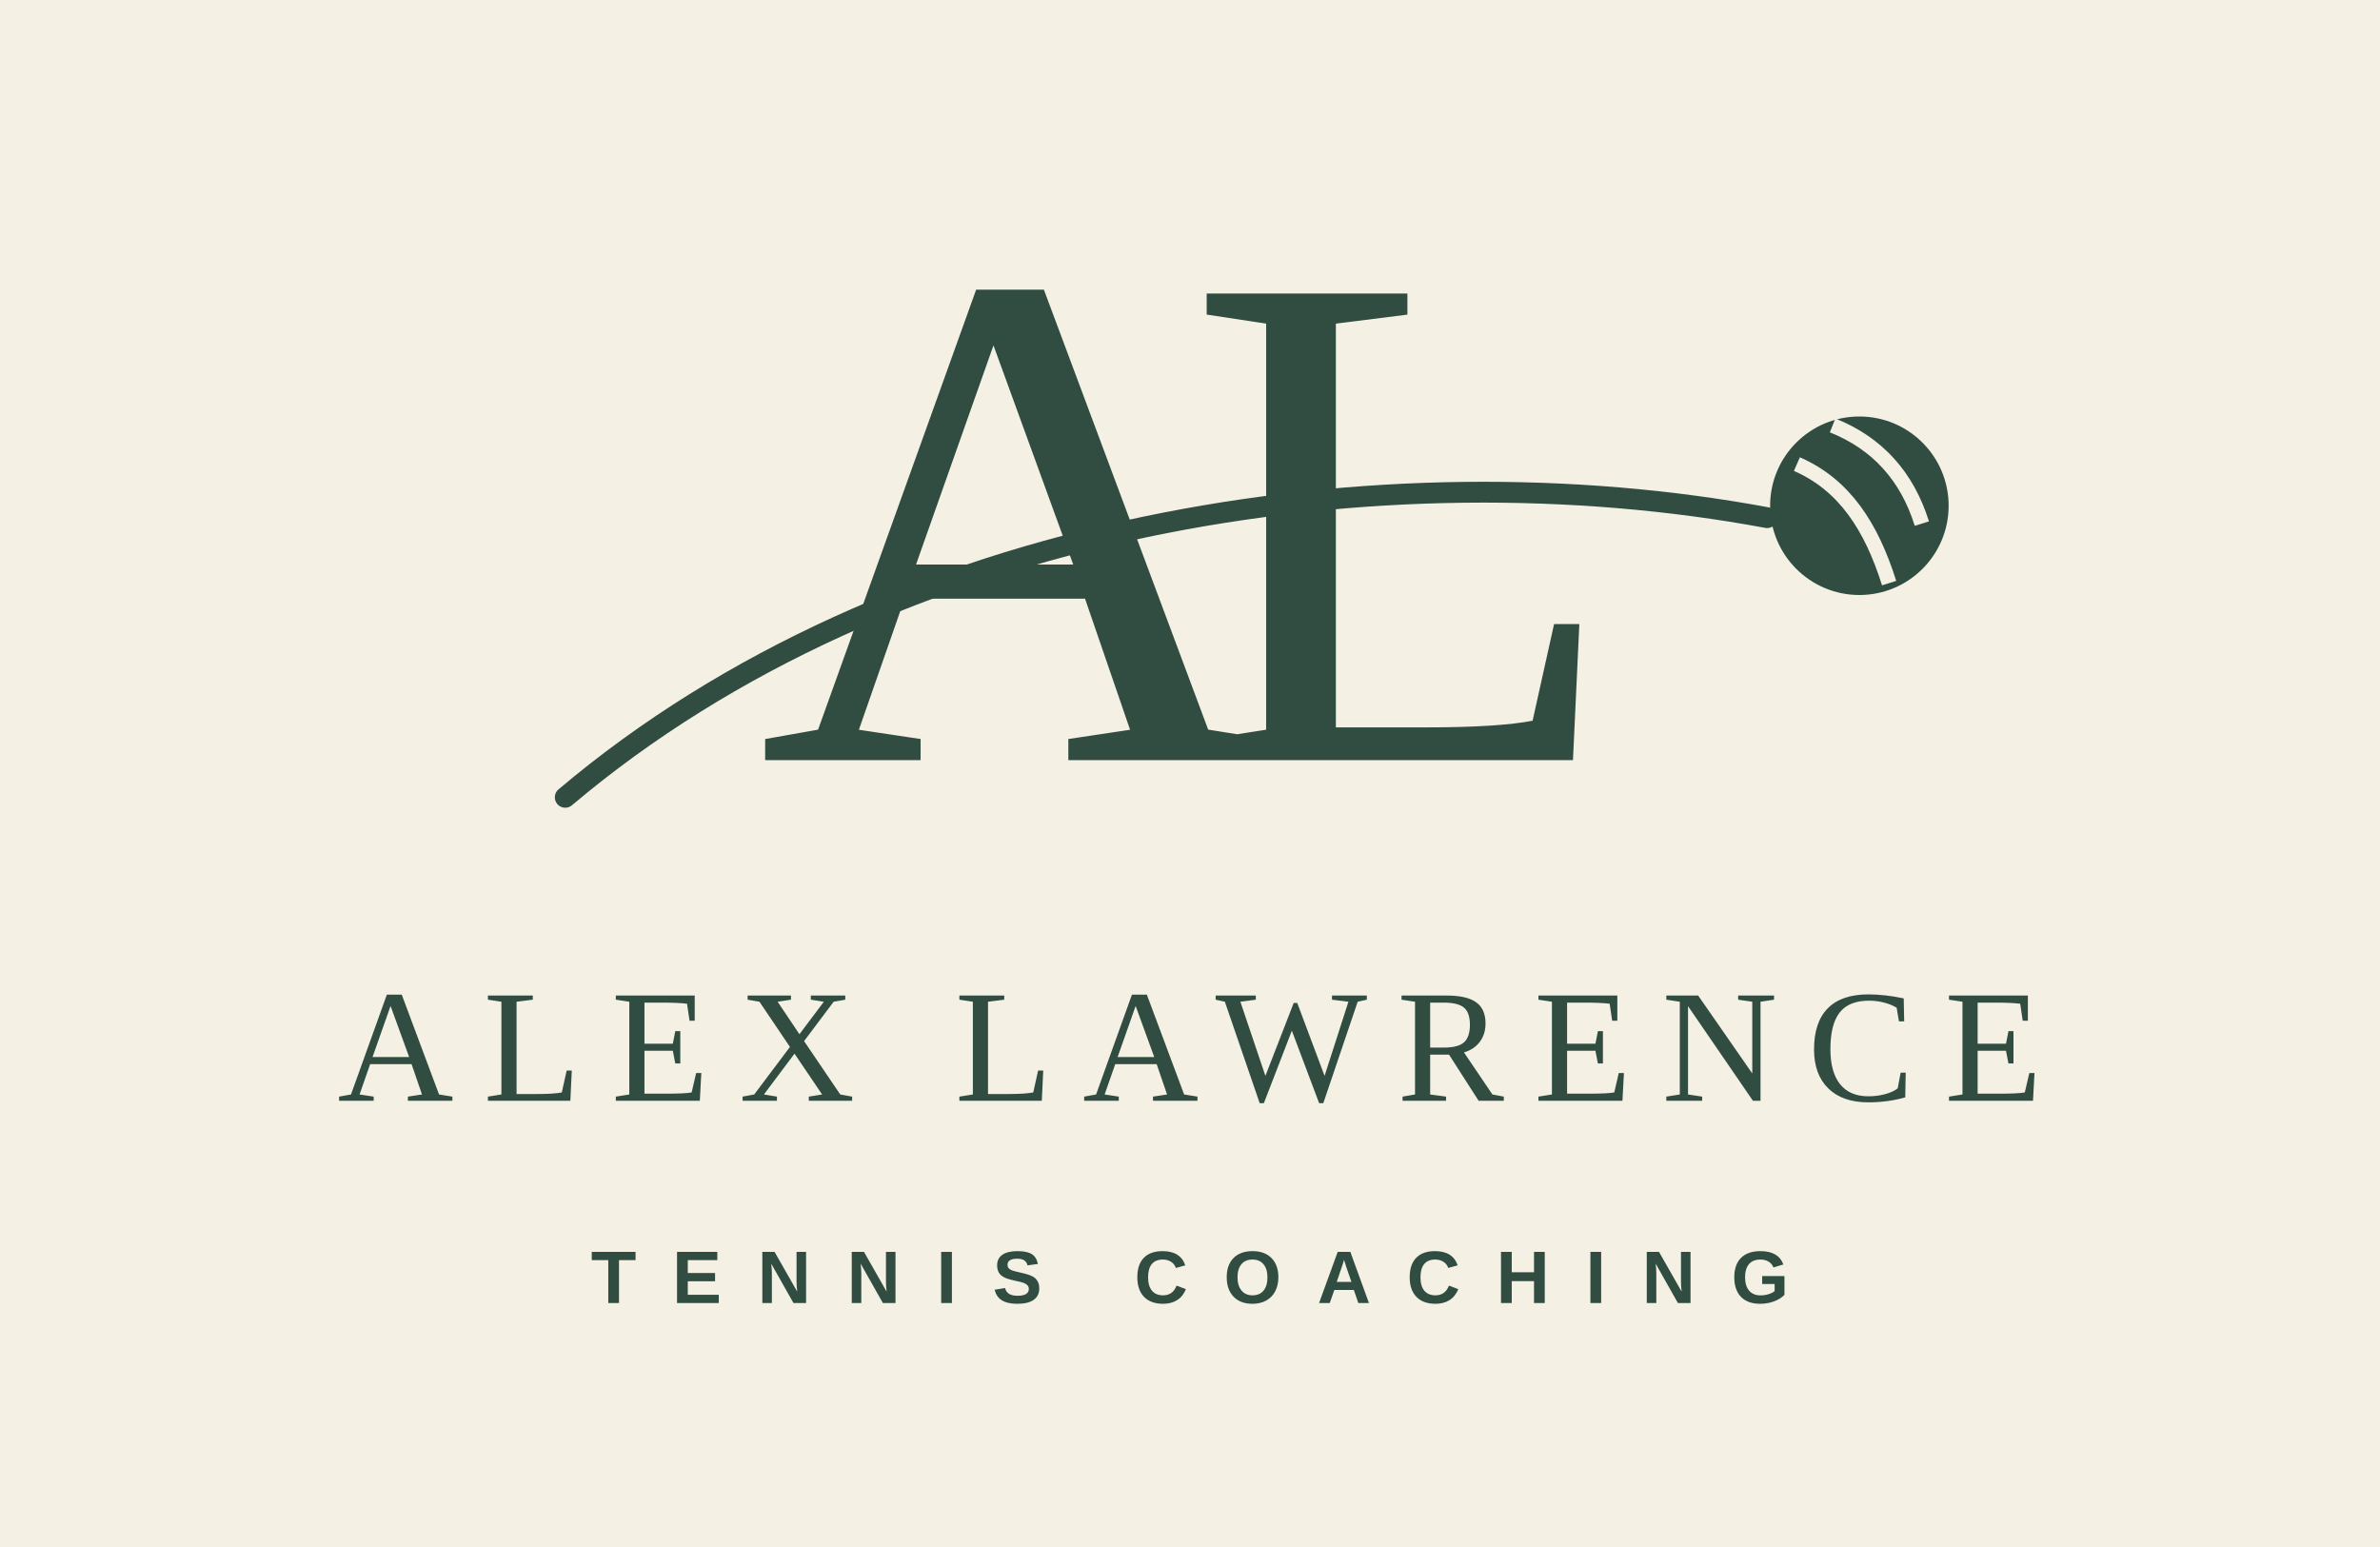
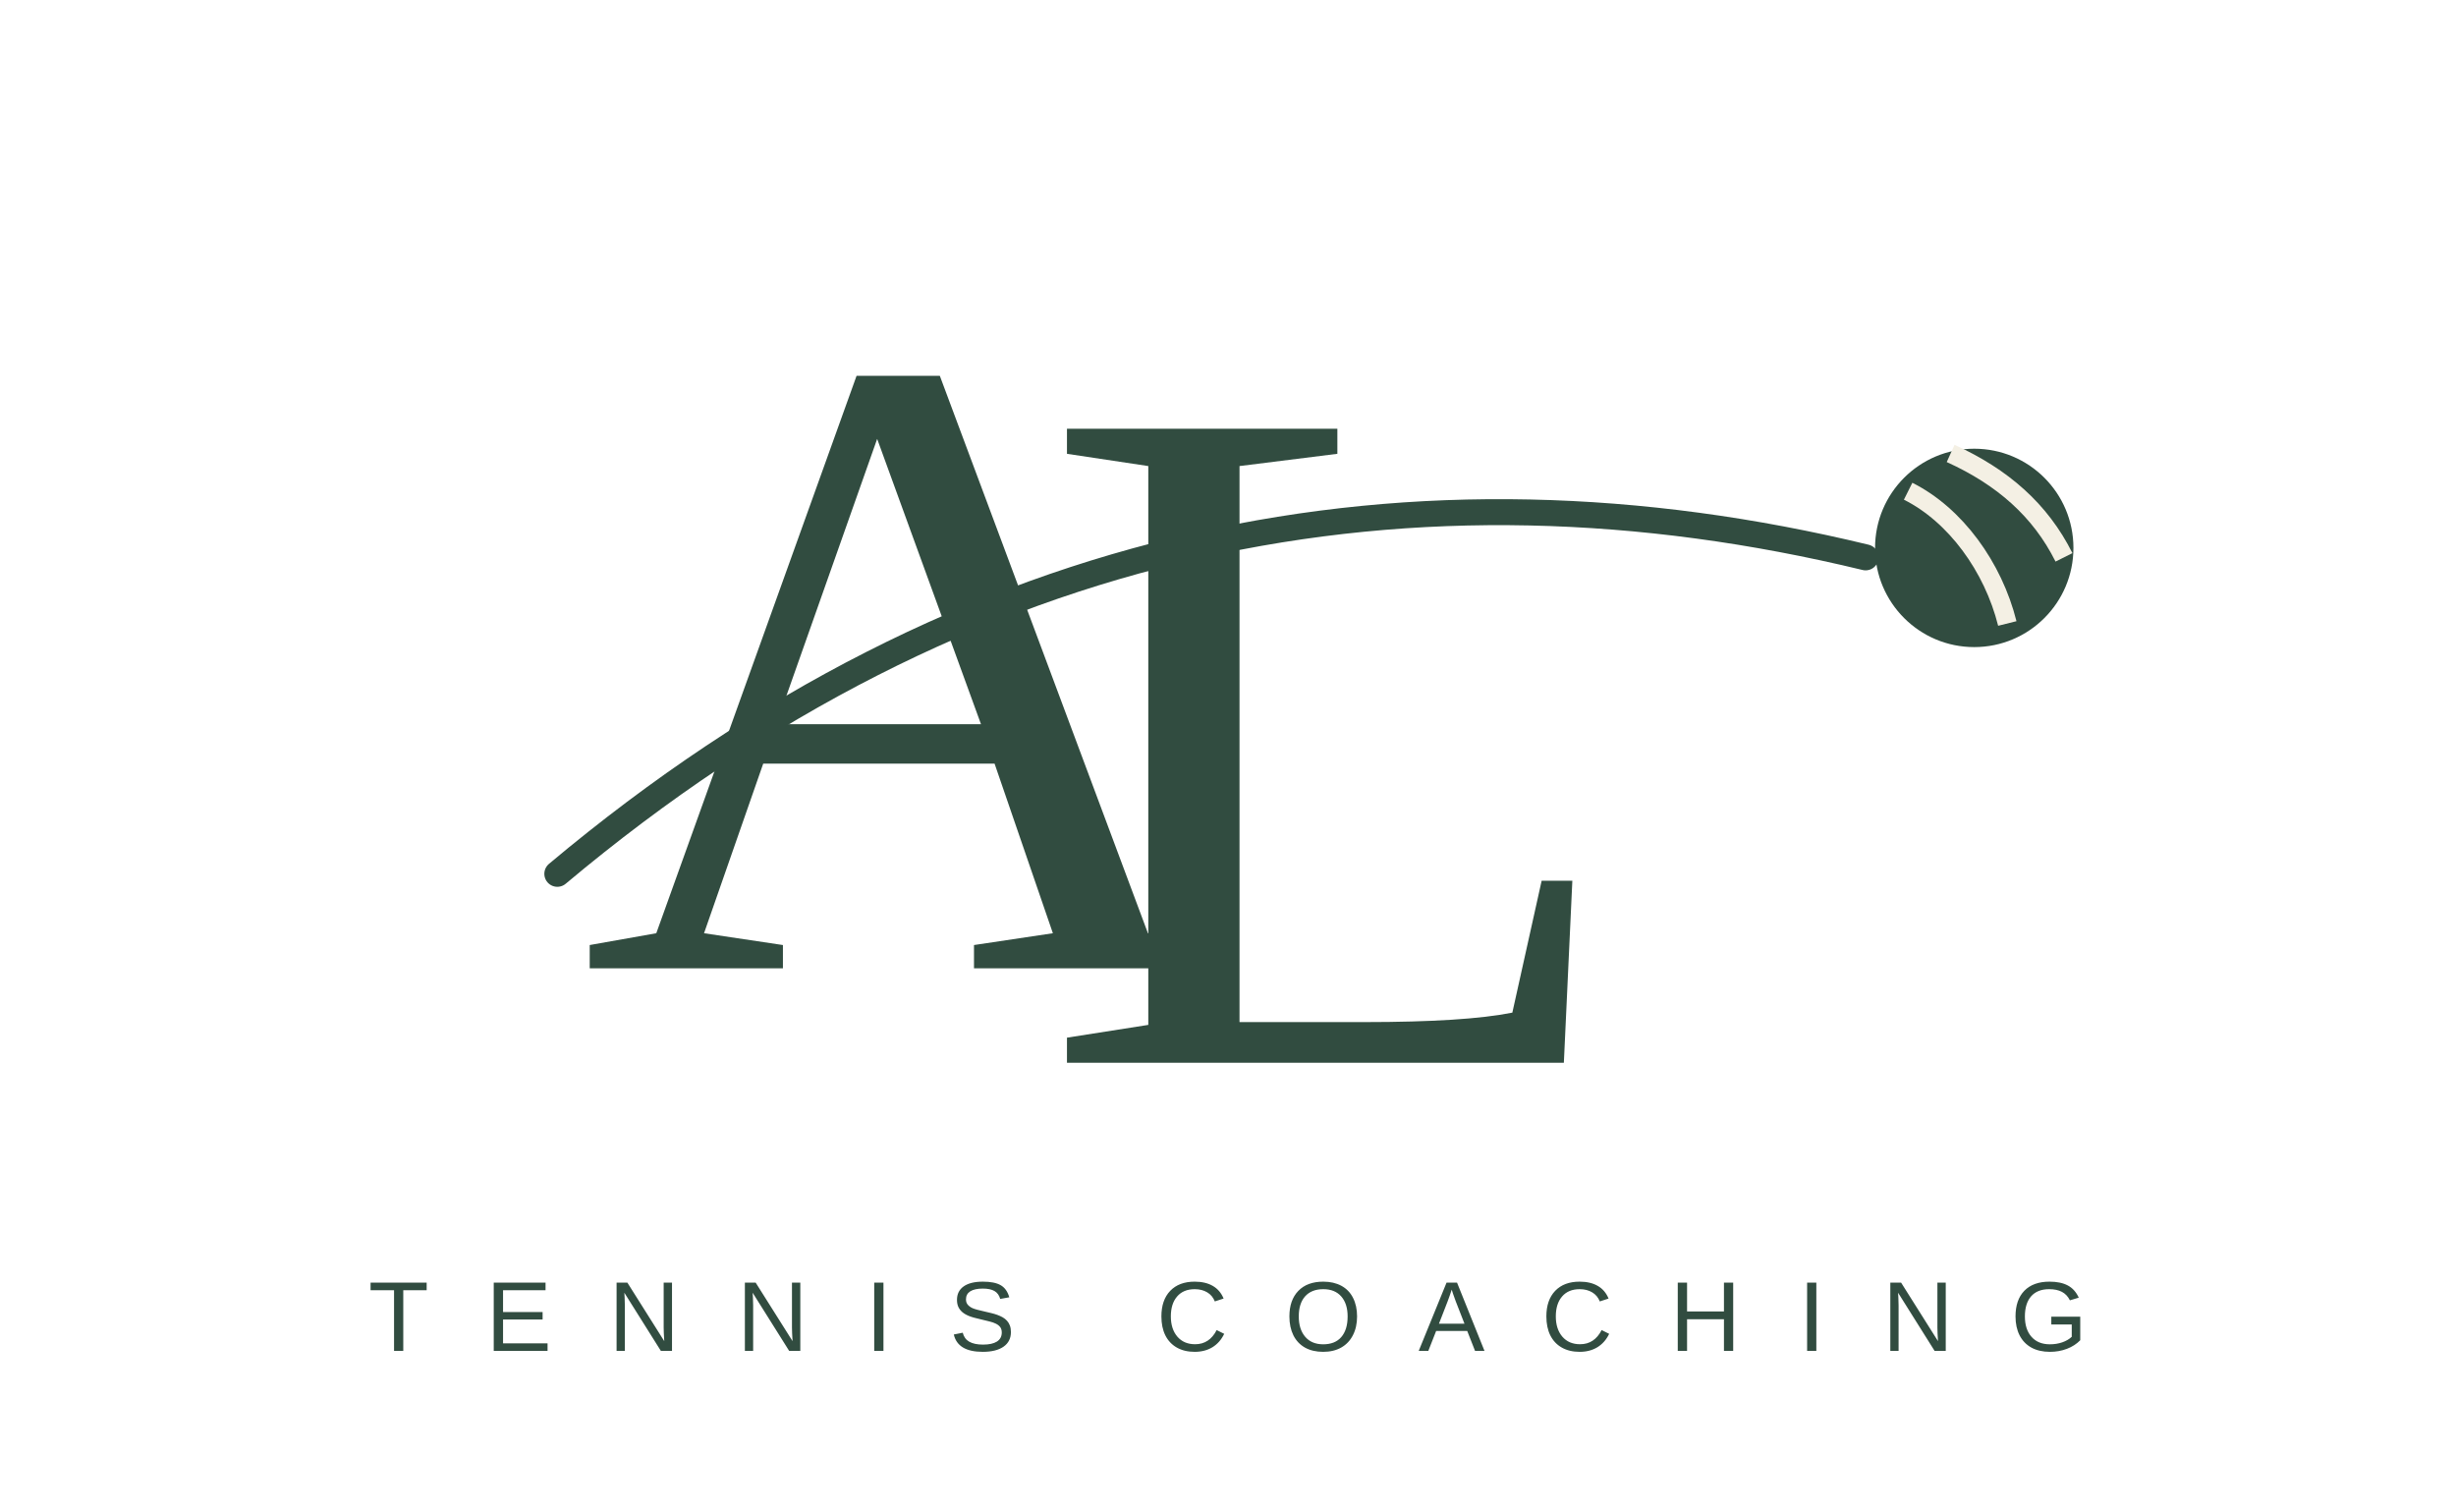
- <svg xmlns="http://www.w3.org/2000/svg" viewBox="0 0 800 520" role="img" aria-labelledby="title desc">
-   <rect width="800" height="520" fill="#f4f0e4" />
-   <g fill="#314c40" stroke="#314c40">
-     <text x="400" y="255" text-anchor="middle" font-family="Georgia, 'Times New Roman', serif" font-size="238" font-weight="400" letter-spacing="-28">AL</text>
-     <path d="M190 268 C300 175, 465 150, 594 174" fill="none" stroke-width="7" stroke-linecap="round" />
-     <circle cx="625" cy="170" r="30" fill="#314c40" stroke="none" />
-     <path d="M604 156 C620 163, 629 177, 635 196 M616 143 C631 149, 641 160, 646 176" fill="none" stroke="#f4f0e4" stroke-width="5" />
+ <svg xmlns="http://www.w3.org/2000/svg" viewBox="0 0 520 320" role="img" aria-labelledby="title desc">
+   <g fill="#314c40">
+     <text x="123" y="205" font-family="Georgia, 'Times New Roman', serif" font-size="190" font-weight="400">A</text>
+     <text x="220" y="225" font-family="Georgia, 'Times New Roman', serif" font-size="205" font-weight="400">L</text>
  </g>
-   <text x="400" y="370" text-anchor="middle" fill="#314c40" font-family="Georgia, 'Times New Roman', serif" font-size="54" letter-spacing="10">ALEX LAWRENCE</text>
-   <text x="400" y="438" text-anchor="middle" fill="#314c40" font-family="Arial, Helvetica, sans-serif" font-size="25" font-weight="600" letter-spacing="12">TENNIS COACHING</text>
+   <path d="M118 185 C205 112, 300 95, 395 118" fill="none" stroke="#314c40" stroke-width="5.5" stroke-linecap="round" />
+   <circle cx="418" cy="116" r="21" fill="#314c40" />
+   <path d="M404 104 C414 109, 422 120, 425 132 M413 96 C424 101, 432 108, 437 118" fill="none" stroke="#f4f0e4" stroke-width="4" />
+   <text x="260" y="286" text-anchor="middle" fill="#314c40" font-family="Arial, Helvetica, sans-serif" font-size="21" font-weight="500" letter-spacing="12">TENNIS COACHING</text>
</svg>
